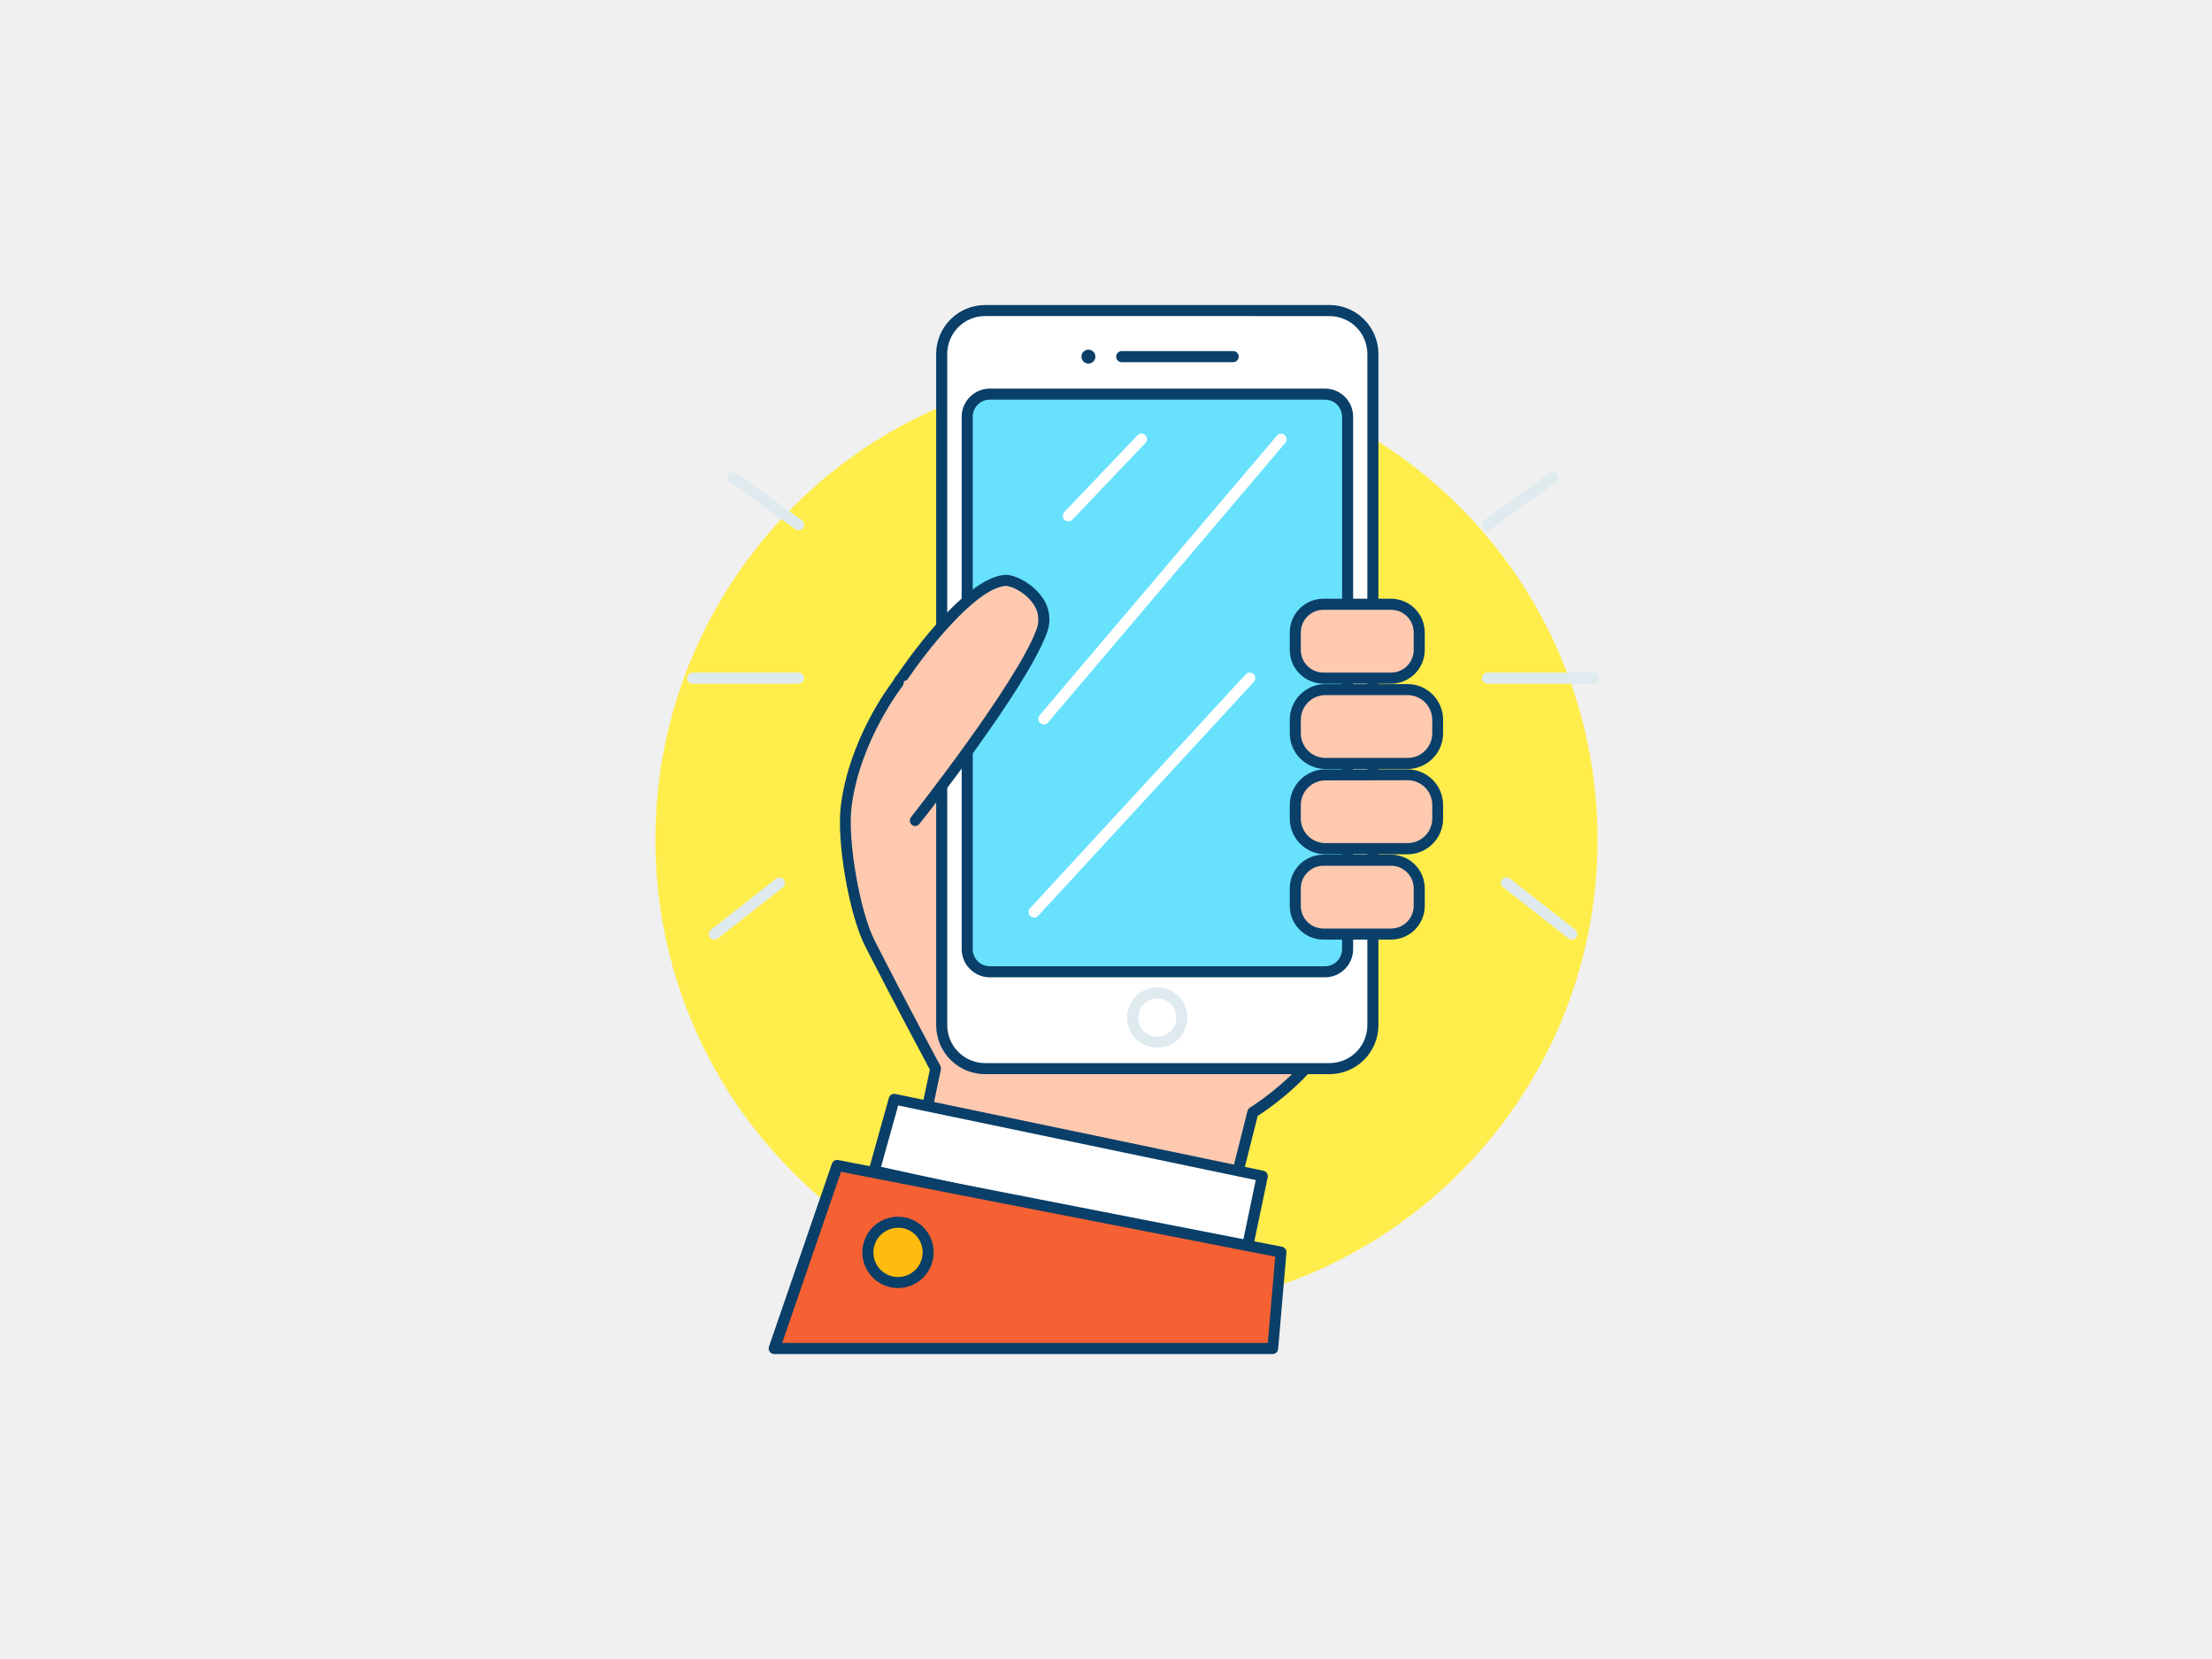
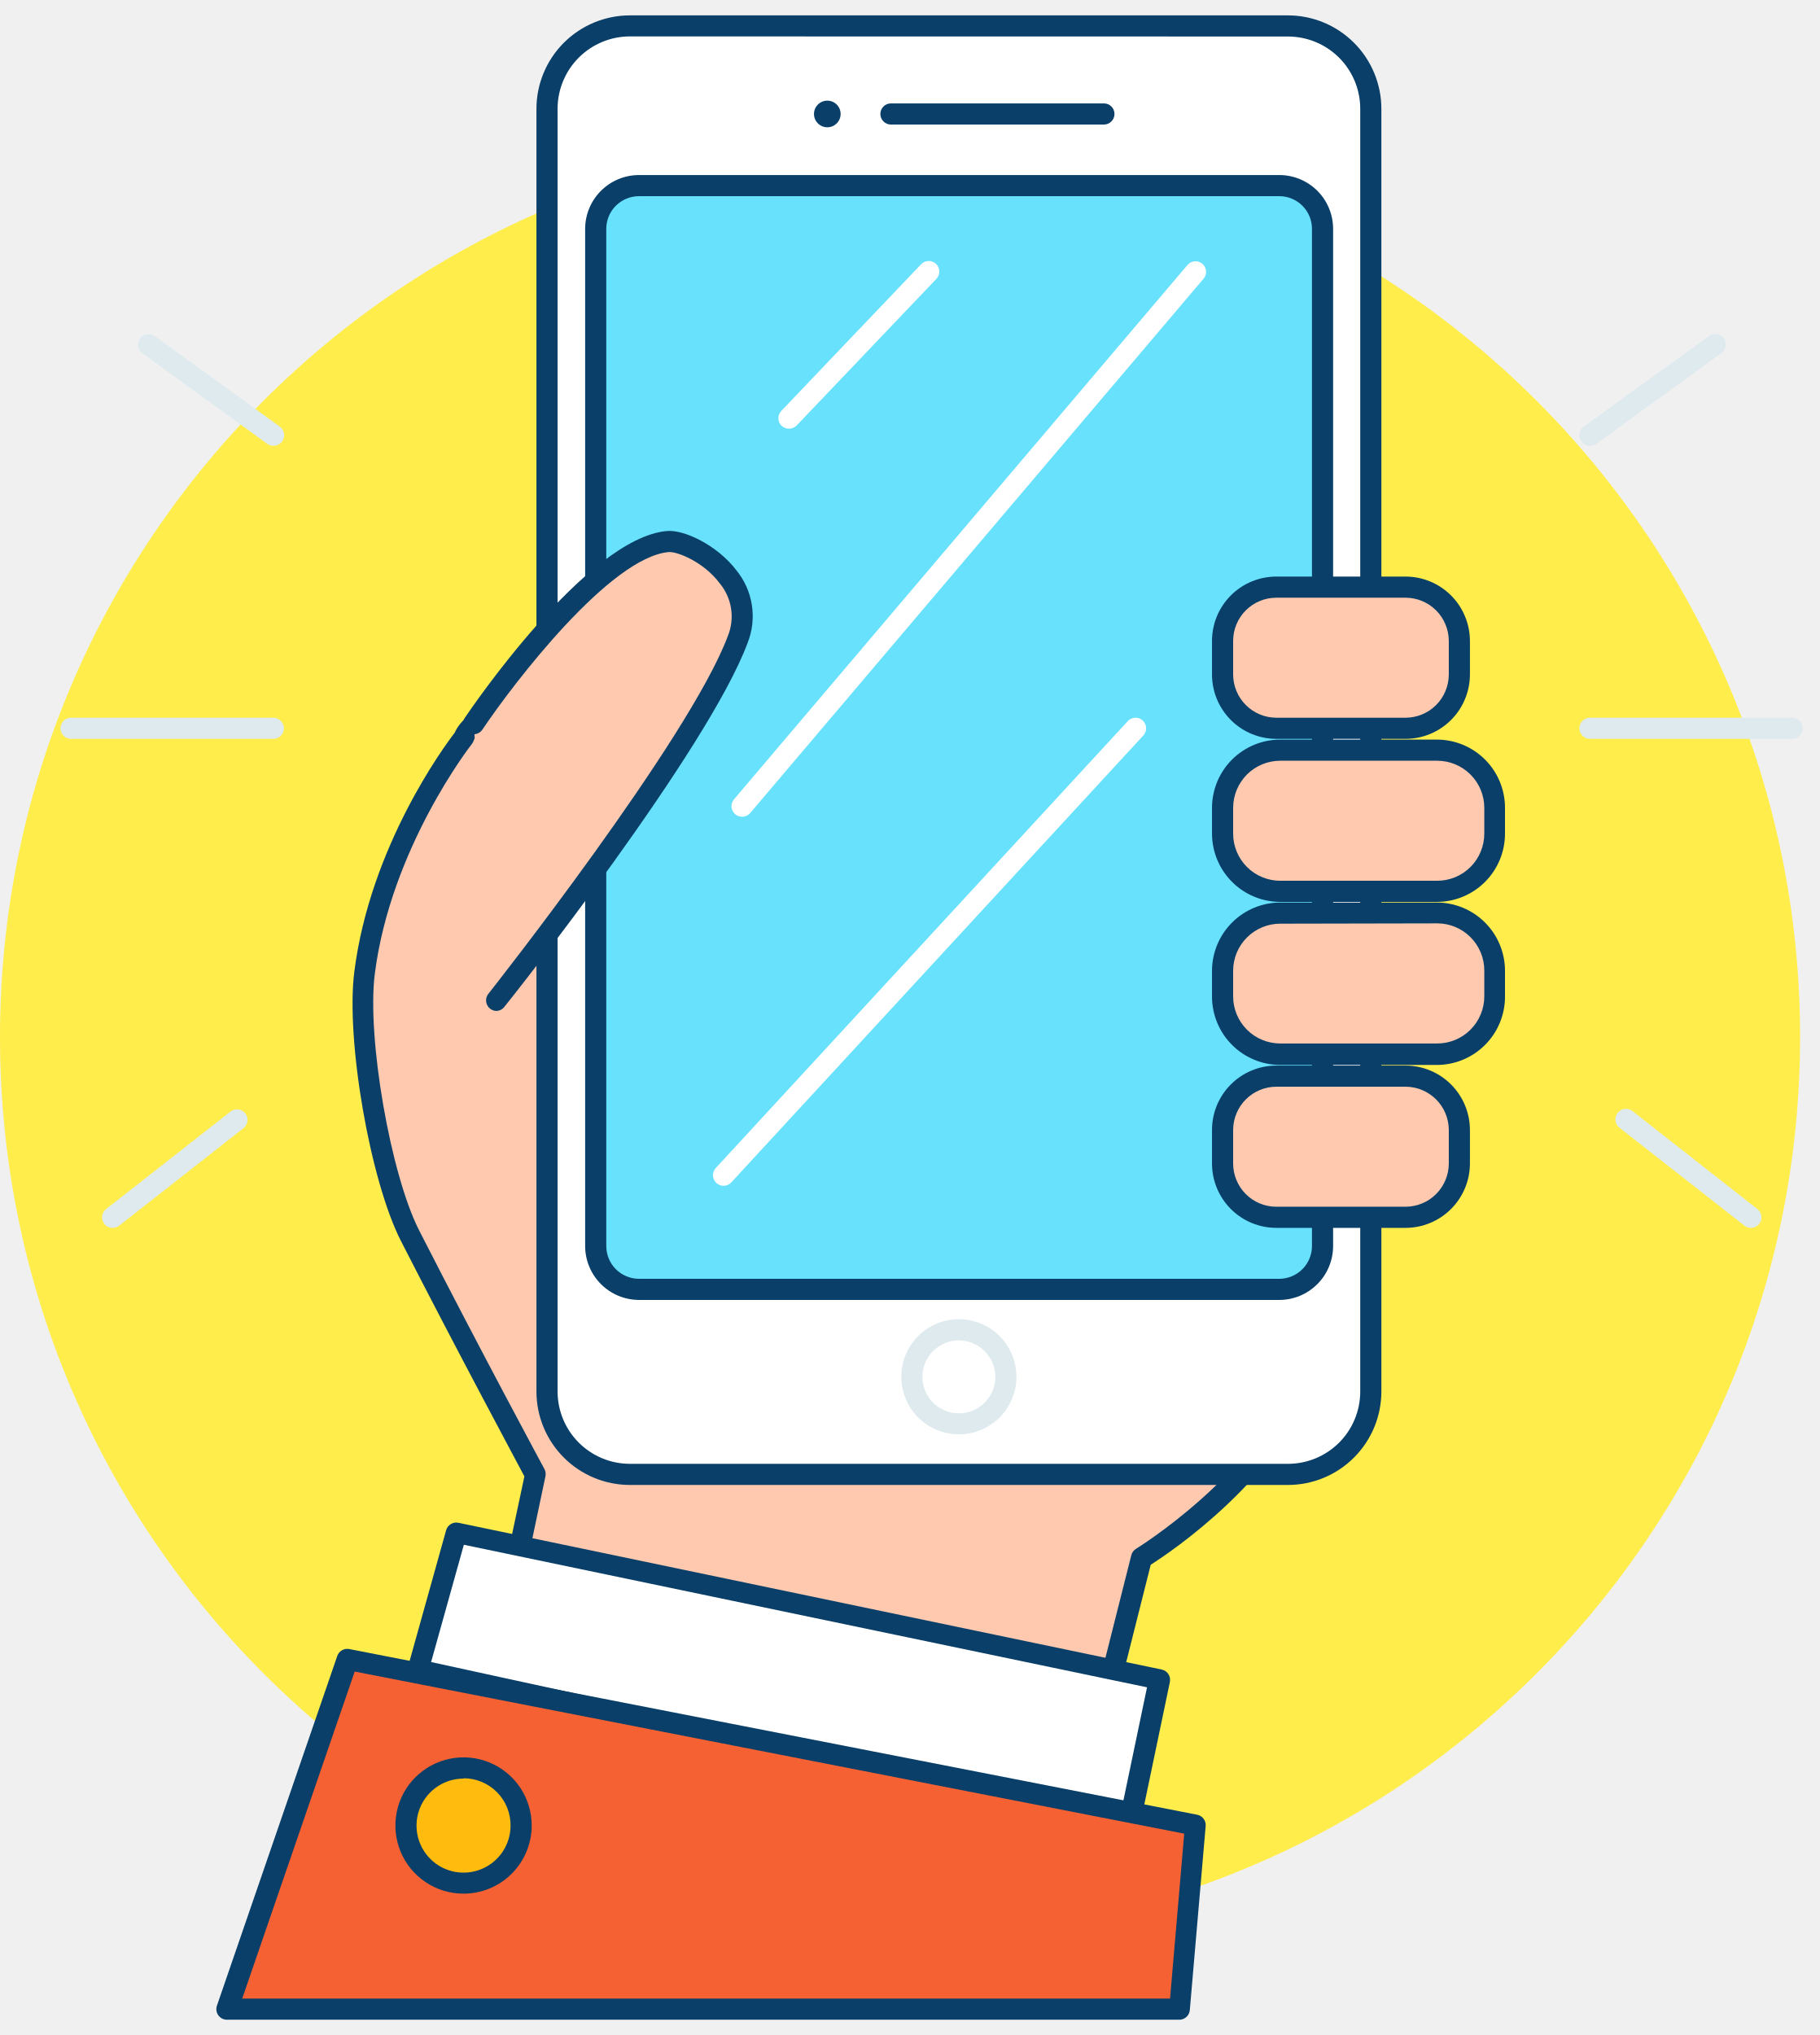
- <svg xmlns="http://www.w3.org/2000/svg" width="216" height="162" viewBox="0 0 216 162" fill="none">
-   <circle cx="110" cy="82" r="46" fill="#FFED4C" />
-   <path d="M77.965 51.781C77.853 51.78 77.743 51.744 77.652 51.678L71.28 47.056C71.164 46.971 71.086 46.844 71.064 46.702C71.042 46.56 71.077 46.416 71.161 46.3C71.246 46.184 71.373 46.106 71.515 46.084C71.656 46.061 71.801 46.096 71.917 46.181L78.3 50.803C78.416 50.887 78.493 51.012 78.517 51.153C78.54 51.294 78.507 51.438 78.424 51.554C78.372 51.627 78.303 51.685 78.223 51.725C78.143 51.765 78.055 51.784 77.965 51.781Z" fill="#DFEAEF" />
-   <path d="M69.757 91.751C69.675 91.752 69.594 91.734 69.52 91.698C69.446 91.662 69.382 91.611 69.331 91.546C69.243 91.434 69.203 91.291 69.221 91.149C69.238 91.008 69.31 90.879 69.422 90.79L75.811 85.784C75.924 85.709 76.061 85.678 76.196 85.7C76.331 85.721 76.452 85.793 76.536 85.9C76.62 86.007 76.66 86.142 76.649 86.278C76.638 86.414 76.576 86.54 76.475 86.632L70.092 91.638C69.996 91.712 69.878 91.752 69.757 91.751Z" fill="#DFEAEF" />
-   <path d="M77.971 66.76H67.63C67.486 66.76 67.349 66.703 67.248 66.602C67.147 66.501 67.09 66.363 67.09 66.22C67.09 66.077 67.147 65.94 67.248 65.838C67.349 65.737 67.486 65.68 67.63 65.68H77.971C78.114 65.68 78.251 65.737 78.352 65.838C78.454 65.94 78.511 66.077 78.511 66.22C78.511 66.363 78.454 66.501 78.352 66.602C78.251 66.703 78.114 66.76 77.971 66.76Z" fill="#DFEAEF" />
-   <path d="M145.26 51.781C145.146 51.781 145.034 51.745 144.942 51.678C144.849 51.611 144.78 51.517 144.745 51.408C144.709 51.299 144.709 51.182 144.745 51.074C144.78 50.965 144.849 50.87 144.941 50.803L151.33 46.181C151.387 46.136 151.453 46.103 151.523 46.084C151.593 46.065 151.666 46.06 151.738 46.071C151.811 46.081 151.88 46.105 151.942 46.143C152.004 46.18 152.059 46.23 152.101 46.289C152.144 46.348 152.174 46.415 152.19 46.486C152.206 46.557 152.208 46.63 152.195 46.702C152.182 46.774 152.154 46.842 152.114 46.903C152.074 46.963 152.022 47.015 151.961 47.056L145.595 51.678C145.498 51.748 145.38 51.785 145.26 51.781Z" fill="#DFEAEF" />
-   <path d="M153.484 91.751C153.365 91.751 153.249 91.711 153.155 91.638L146.767 86.632C146.711 86.588 146.664 86.534 146.63 86.472C146.595 86.41 146.573 86.342 146.565 86.271C146.557 86.201 146.562 86.129 146.582 86.061C146.601 85.993 146.634 85.929 146.678 85.874C146.721 85.818 146.776 85.771 146.838 85.737C146.9 85.702 146.968 85.68 147.038 85.672C147.109 85.664 147.18 85.669 147.249 85.689C147.317 85.708 147.381 85.74 147.436 85.784L153.819 90.79C153.931 90.879 154.004 91.008 154.021 91.149C154.038 91.291 153.998 91.434 153.911 91.546C153.86 91.611 153.795 91.662 153.721 91.698C153.647 91.734 153.566 91.752 153.484 91.751Z" fill="#DFEAEF" />
-   <path d="M155.617 66.76H145.26C145.117 66.76 144.979 66.703 144.878 66.602C144.777 66.501 144.72 66.363 144.72 66.22C144.72 66.077 144.777 65.94 144.878 65.838C144.979 65.737 145.117 65.68 145.26 65.68H155.601C155.744 65.68 155.882 65.737 155.983 65.838C156.084 65.94 156.141 66.077 156.141 66.22C156.141 66.363 156.084 66.501 155.983 66.602C155.882 66.703 155.744 66.76 155.601 66.76H155.617Z" fill="#DFEAEF" />
-   <path d="M98.82 61.56C98.82 61.56 88.42 64.508 87.728 66.69C87.728 66.69 83.495 72.041 82.652 78.716C82.242 81.956 83.398 89.051 84.985 92.156C88.225 98.485 91.384 104.35 91.384 104.35L89.386 113.729L119.129 121.424L122.369 108.626C122.369 108.626 128.585 104.846 130.804 99.365C133.024 93.884 132.025 62.003 128.585 57.893C125.145 53.784 98.82 61.56 98.82 61.56Z" fill="#FFC9B0" />
-   <path d="M119.119 121.964C119.074 121.97 119.028 121.97 118.984 121.964L89.24 114.269C89.105 114.235 88.988 114.149 88.915 114.03C88.841 113.911 88.817 113.769 88.846 113.632L90.801 104.452C90.261 103.426 87.383 98.08 84.494 92.426C82.917 89.343 81.67 82.166 82.107 78.673C82.917 72.252 86.719 67.122 87.242 66.442C88.204 64.13 96.898 61.582 98.658 61.042C101.401 60.232 125.41 53.293 128.974 57.548C132.451 61.7 133.601 93.814 131.279 99.565C129.211 104.69 123.908 108.27 122.812 108.967L119.642 121.559C119.606 121.698 119.517 121.816 119.394 121.889C119.31 121.937 119.215 121.963 119.119 121.964ZM90.007 113.324L118.724 120.755L121.819 108.481C121.853 108.343 121.941 108.225 122.062 108.151C122.121 108.113 128.153 104.414 130.275 99.149C132.462 93.749 131.382 62.095 128.142 58.228C127.418 57.364 124.421 56.273 112.482 58.703C105.575 60.113 98.982 62.046 98.933 62.068C94.732 63.261 88.63 65.529 88.214 66.841C88.191 66.903 88.16 66.961 88.123 67.014C88.079 67.063 83.97 72.333 83.155 78.775C82.744 82.015 83.959 89.035 85.433 91.903C88.625 98.15 91.795 104.02 91.827 104.08C91.887 104.194 91.904 104.326 91.876 104.452L90.007 113.324Z" fill="#093F68" />
-   <path d="M129.832 30.321H96.185C93.85 30.321 91.957 32.214 91.957 34.549V100.116C91.957 102.451 93.85 104.344 96.185 104.344H129.832C132.167 104.344 134.06 102.451 134.06 100.116V34.549C134.06 32.214 132.167 30.321 129.832 30.321Z" fill="white" />
-   <path d="M129.832 104.89H96.185C94.92 104.887 93.708 104.383 92.814 103.488C91.921 102.593 91.418 101.381 91.417 100.116V34.56C91.418 33.295 91.921 32.083 92.814 31.188C93.708 30.293 94.92 29.789 96.185 29.786H129.832C131.097 29.789 132.309 30.293 133.203 31.188C134.096 32.083 134.599 33.295 134.6 34.56V100.116C134.599 101.381 134.096 102.593 133.203 103.488C132.309 104.383 131.097 104.887 129.832 104.89ZM96.185 30.861C95.206 30.864 94.268 31.255 93.576 31.948C92.885 32.642 92.497 33.581 92.497 34.56V100.116C92.498 101.094 92.887 102.032 93.578 102.724C94.269 103.416 95.207 103.807 96.185 103.81H129.832C130.811 103.808 131.749 103.418 132.44 102.726C133.132 102.033 133.52 101.095 133.52 100.116V34.56C133.52 33.581 133.132 32.643 132.44 31.95C131.749 31.258 130.811 30.868 129.832 30.866L96.185 30.861Z" fill="#093F68" />
-   <path d="M129.368 38.486H96.649C95.426 38.486 94.435 39.477 94.435 40.7V92.68C94.435 93.903 95.426 94.894 96.649 94.894H129.368C130.591 94.894 131.582 93.903 131.582 92.68V40.7C131.582 39.477 130.591 38.486 129.368 38.486Z" fill="#68E1FD" />
-   <path d="M129.373 95.434H96.66C95.93 95.433 95.23 95.142 94.714 94.626C94.198 94.11 93.907 93.41 93.906 92.68V40.694C93.907 39.965 94.198 39.266 94.715 38.751C95.231 38.235 95.93 37.946 96.66 37.946H129.384C130.113 37.946 130.812 38.235 131.328 38.751C131.843 39.266 132.133 39.965 132.133 40.694V92.68C132.133 93.042 132.061 93.401 131.922 93.735C131.784 94.07 131.58 94.374 131.324 94.629C131.068 94.885 130.764 95.088 130.429 95.226C130.094 95.364 129.735 95.435 129.373 95.434ZM96.66 39.026C96.44 39.025 96.223 39.068 96.02 39.151C95.817 39.235 95.632 39.358 95.477 39.513C95.321 39.668 95.198 39.852 95.114 40.055C95.029 40.257 94.986 40.475 94.986 40.694V92.68C94.986 93.124 95.162 93.55 95.476 93.864C95.79 94.178 96.216 94.354 96.66 94.354H129.384C129.827 94.353 130.251 94.176 130.564 93.862C130.877 93.548 131.053 93.123 131.053 92.68V40.694C131.053 40.252 130.877 39.827 130.564 39.514C130.251 39.202 129.827 39.026 129.384 39.026H96.66Z" fill="#093F68" />
-   <path d="M106.283 35.505C106.659 35.505 106.963 35.2 106.963 34.825C106.963 34.449 106.659 34.144 106.283 34.144C105.907 34.144 105.602 34.449 105.602 34.825C105.602 35.2 105.907 35.505 106.283 35.505Z" fill="#093F68" />
-   <path d="M120.42 35.365H109.534C109.39 35.365 109.253 35.308 109.152 35.206C109.05 35.105 108.994 34.968 108.994 34.825C108.994 34.681 109.05 34.544 109.152 34.443C109.253 34.342 109.39 34.285 109.534 34.285H120.42C120.563 34.285 120.701 34.342 120.802 34.443C120.903 34.544 120.96 34.681 120.96 34.825C120.96 34.968 120.903 35.105 120.802 35.206C120.701 35.308 120.563 35.365 120.42 35.365Z" fill="#093F68" />
-   <path d="M113.011 101.763C114.335 101.763 115.409 100.69 115.409 99.365C115.409 98.041 114.335 96.968 113.011 96.968C111.687 96.968 110.614 98.041 110.614 99.365C110.614 100.69 111.687 101.763 113.011 101.763Z" fill="white" />
-   <path d="M113.011 102.303C112.429 102.304 111.859 102.132 111.374 101.809C110.889 101.486 110.511 101.027 110.288 100.489C110.064 99.951 110.006 99.359 110.119 98.787C110.232 98.216 110.513 97.691 110.925 97.279C111.337 96.867 111.862 96.587 112.433 96.473C113.004 96.36 113.597 96.419 114.135 96.642C114.673 96.865 115.132 97.243 115.455 97.728C115.778 98.213 115.95 98.783 115.949 99.365C115.947 100.144 115.637 100.89 115.087 101.441C114.536 101.992 113.79 102.302 113.011 102.303ZM113.011 97.502C112.642 97.501 112.282 97.61 111.975 97.814C111.668 98.018 111.428 98.308 111.286 98.649C111.144 98.989 111.107 99.364 111.178 99.725C111.249 100.087 111.426 100.42 111.687 100.681C111.947 100.942 112.279 101.12 112.64 101.192C113.002 101.265 113.377 101.228 113.717 101.087C114.058 100.946 114.349 100.707 114.554 100.401C114.759 100.094 114.869 99.734 114.869 99.365C114.867 98.873 114.671 98.4 114.323 98.052C113.976 97.703 113.504 97.505 113.011 97.502Z" fill="#DFEAEF" />
-   <path d="M135.837 59.006H129.233C127.715 59.006 126.484 60.236 126.484 61.754V63.472C126.484 64.99 127.715 66.22 129.233 66.22H135.837C137.355 66.22 138.586 64.99 138.586 63.472V61.754C138.586 60.236 137.355 59.006 135.837 59.006Z" fill="#FFC9B0" />
-   <path d="M135.832 66.76H129.233C128.361 66.76 127.524 66.414 126.907 65.797C126.291 65.18 125.944 64.344 125.944 63.472V61.754C125.944 60.882 126.291 60.046 126.907 59.429C127.524 58.812 128.361 58.466 129.233 58.466H135.832C136.704 58.466 137.541 58.812 138.159 59.429C138.776 60.045 139.124 60.882 139.126 61.754V63.472C139.124 64.344 138.776 65.181 138.159 65.797C137.541 66.414 136.704 66.76 135.832 66.76ZM129.233 59.546C128.647 59.546 128.085 59.779 127.671 60.193C127.257 60.607 127.024 61.169 127.024 61.754V63.472C127.026 64.057 127.259 64.618 127.673 65.032C128.087 65.446 128.647 65.679 129.233 65.68H135.832C136.418 65.68 136.98 65.448 137.395 65.034C137.81 64.62 138.044 64.058 138.046 63.472V61.754C138.044 61.168 137.81 60.606 137.395 60.192C136.98 59.778 136.418 59.546 135.832 59.546H129.233Z" fill="#093F68" />
-   <path d="M137.43 67.338H129.433C127.804 67.338 126.484 68.658 126.484 70.286V71.604C126.484 73.232 127.804 74.552 129.433 74.552H137.43C139.058 74.552 140.378 73.232 140.378 71.604V70.286C140.378 68.658 139.058 67.338 137.43 67.338Z" fill="#FFC9B0" />
-   <path d="M137.435 75.092H129.433C128.508 75.091 127.621 74.723 126.968 74.069C126.314 73.415 125.946 72.529 125.944 71.604V70.281C125.946 69.357 126.314 68.471 126.968 67.818C127.622 67.165 128.508 66.798 129.433 66.798H137.435C138.359 66.798 139.245 67.165 139.898 67.818C140.551 68.471 140.918 69.357 140.918 70.281V71.604C140.918 72.528 140.552 73.415 139.899 74.069C139.246 74.723 138.36 75.091 137.435 75.092ZM129.433 67.878C128.795 67.878 128.183 68.131 127.732 68.582C127.28 69.032 127.026 69.643 127.024 70.281V71.604C127.024 72.243 127.278 72.855 127.73 73.307C128.181 73.759 128.794 74.012 129.433 74.012H137.435C137.753 74.014 138.068 73.954 138.362 73.834C138.656 73.714 138.924 73.537 139.149 73.313C139.374 73.089 139.553 72.823 139.675 72.529C139.797 72.236 139.86 71.922 139.86 71.604V70.281C139.859 69.644 139.605 69.034 139.155 68.583C138.704 68.133 138.094 67.879 137.457 67.878H129.433Z" fill="#093F68" />
-   <path d="M137.43 75.665H129.433C127.804 75.665 126.484 76.985 126.484 78.613V79.931C126.484 81.559 127.804 82.879 129.433 82.879H137.43C139.058 82.879 140.378 81.559 140.378 79.931V78.613C140.378 76.985 139.058 75.665 137.43 75.665Z" fill="#FFC9B0" />
-   <path d="M137.435 83.425H129.433C128.508 83.423 127.621 83.055 126.968 82.401C126.314 81.747 125.946 80.861 125.944 79.936V78.613C125.946 77.689 126.314 76.802 126.968 76.148C127.621 75.494 128.508 75.126 129.433 75.125H137.435C138.36 75.126 139.246 75.494 139.899 76.148C140.552 76.802 140.918 77.689 140.918 78.613V79.92C140.921 80.379 140.832 80.834 140.658 81.259C140.484 81.683 140.228 82.07 139.904 82.395C139.581 82.721 139.196 82.979 138.772 83.156C138.349 83.333 137.894 83.424 137.435 83.425ZM129.433 76.205C128.794 76.205 128.181 76.459 127.73 76.91C127.278 77.362 127.024 77.975 127.024 78.613V79.92C127.024 80.559 127.278 81.171 127.73 81.623C128.181 82.075 128.794 82.328 129.433 82.328H137.435C137.753 82.331 138.068 82.27 138.362 82.15C138.656 82.03 138.924 81.853 139.149 81.629C139.374 81.405 139.553 81.139 139.675 80.845C139.797 80.552 139.86 80.238 139.86 79.92V78.597C139.86 77.959 139.607 77.347 139.157 76.896C138.706 76.444 138.095 76.19 137.457 76.189L129.433 76.205Z" fill="#093F68" />
-   <path d="M135.837 83.997H129.233C127.715 83.997 126.484 85.228 126.484 86.746V88.463C126.484 89.981 127.715 91.211 129.233 91.211H135.837C137.355 91.211 138.586 89.981 138.586 88.463V86.746C138.586 85.228 137.355 83.997 135.837 83.997Z" fill="#FFC9B0" />
-   <path d="M135.832 91.751H129.233C128.361 91.751 127.524 91.405 126.907 90.788C126.291 90.171 125.944 89.335 125.944 88.463V86.746C125.944 85.873 126.291 85.037 126.907 84.42C127.524 83.803 128.361 83.457 129.233 83.457H135.832C136.704 83.457 137.541 83.803 138.159 84.42C138.776 85.037 139.124 85.873 139.126 86.746V88.463C139.124 89.335 138.776 90.172 138.159 90.789C137.541 91.405 136.704 91.751 135.832 91.751ZM129.233 84.537C128.647 84.538 128.087 84.772 127.673 85.186C127.259 85.599 127.026 86.16 127.024 86.746V88.463C127.024 89.049 127.257 89.61 127.671 90.025C128.085 90.439 128.647 90.671 129.233 90.671H135.832C136.418 90.671 136.98 90.439 137.395 90.025C137.81 89.611 138.044 89.049 138.046 88.463V86.746C138.044 86.159 137.81 85.598 137.395 85.184C136.98 84.769 136.418 84.537 135.832 84.537H129.233Z" fill="#093F68" />
-   <path d="M89.386 80.125C89.386 80.125 99.684 67.122 101.709 61.69C102.854 58.606 99.247 56.597 98.129 56.695C94.225 57.046 88.204 66.01 88.204 66.01" fill="#FFC9B0" />
-   <path d="M89.386 80.665C89.284 80.666 89.185 80.638 89.098 80.584C89.012 80.53 88.942 80.453 88.898 80.362C88.853 80.27 88.835 80.168 88.846 80.067C88.857 79.966 88.897 79.87 88.96 79.79C89.062 79.661 99.22 66.793 101.201 61.501C101.382 61.054 101.438 60.567 101.363 60.091C101.288 59.616 101.084 59.169 100.775 58.801C99.97 57.721 98.615 57.181 98.177 57.213C95.186 57.483 90.288 63.855 88.652 66.29C88.572 66.408 88.449 66.489 88.309 66.516C88.17 66.544 88.025 66.515 87.907 66.436C87.847 66.397 87.796 66.346 87.757 66.287C87.717 66.228 87.689 66.162 87.675 66.092C87.661 66.023 87.661 65.951 87.675 65.881C87.688 65.811 87.716 65.745 87.755 65.686C88.009 65.313 93.965 56.506 98.08 56.138C98.966 56.057 100.656 56.862 101.633 58.142C102.051 58.653 102.325 59.266 102.426 59.918C102.528 60.57 102.454 61.238 102.211 61.852C100.186 67.306 90.229 79.909 89.791 80.438C89.745 80.504 89.684 80.558 89.614 80.597C89.544 80.637 89.466 80.66 89.386 80.665Z" fill="#093F68" />
-   <path d="M121.705 122.272L85.358 114.361L87.318 107.325L123.26 114.826L121.705 122.272Z" fill="white" />
-   <path d="M121.705 122.812C121.668 122.818 121.629 122.818 121.592 122.812L85.244 114.896C85.172 114.882 85.104 114.852 85.044 114.81C84.985 114.767 84.935 114.711 84.899 114.647C84.861 114.585 84.836 114.515 84.826 114.443C84.816 114.371 84.82 114.297 84.839 114.226L86.8 107.206C86.836 107.074 86.922 106.961 87.04 106.89C87.157 106.818 87.297 106.794 87.431 106.823L123.374 114.323C123.513 114.353 123.636 114.436 123.714 114.556C123.792 114.675 123.819 114.821 123.79 114.961L122.234 122.413C122.205 122.552 122.122 122.675 122.002 122.753C121.911 122.801 121.808 122.821 121.705 122.812ZM86.033 113.94L121.289 121.619L122.623 115.231L87.707 107.946L86.033 113.94Z" fill="#093F68" />
-   <path d="M124.297 131.674L125.102 122.272L81.772 113.805L75.622 131.674H124.297Z" fill="#F56132" />
-   <path d="M124.297 132.219H75.6C75.513 132.219 75.428 132.199 75.351 132.16C75.274 132.12 75.207 132.063 75.157 131.992C75.107 131.922 75.075 131.841 75.062 131.755C75.05 131.67 75.058 131.582 75.087 131.501L81.238 113.627C81.281 113.504 81.367 113.401 81.48 113.336C81.593 113.272 81.725 113.25 81.853 113.276L125.183 121.743C125.314 121.768 125.432 121.841 125.513 121.948C125.594 122.054 125.632 122.187 125.62 122.321L124.81 131.722C124.8 131.853 124.742 131.976 124.648 132.068C124.553 132.159 124.429 132.213 124.297 132.219ZM76.378 131.139H123.8L124.524 122.71L82.129 114.426L76.378 131.139Z" fill="#093F68" />
-   <path d="M101.93 70.74C101.827 70.741 101.725 70.712 101.637 70.657C101.549 70.602 101.479 70.522 101.436 70.428C101.392 70.334 101.376 70.23 101.39 70.127C101.404 70.024 101.447 69.928 101.515 69.849L124.691 42.541C124.737 42.487 124.794 42.443 124.857 42.411C124.92 42.379 124.989 42.359 125.06 42.354C125.131 42.348 125.202 42.357 125.269 42.379C125.336 42.401 125.399 42.436 125.453 42.482C125.507 42.528 125.551 42.584 125.583 42.647C125.615 42.711 125.635 42.779 125.64 42.85C125.646 42.921 125.637 42.992 125.615 43.059C125.593 43.127 125.558 43.189 125.512 43.243L102.341 70.551C102.29 70.61 102.227 70.658 102.156 70.691C102.085 70.723 102.008 70.74 101.93 70.74Z" fill="white" />
-   <path d="M100.98 89.602C100.844 89.602 100.712 89.55 100.613 89.456C100.508 89.36 100.445 89.225 100.439 89.082C100.433 88.94 100.484 88.8 100.58 88.695L121.64 65.853C121.738 65.748 121.873 65.686 122.016 65.68C122.16 65.674 122.299 65.726 122.405 65.823C122.51 65.921 122.572 66.056 122.578 66.199C122.583 66.343 122.532 66.482 122.434 66.587L101.374 89.429C101.324 89.484 101.263 89.527 101.195 89.557C101.127 89.587 101.054 89.602 100.98 89.602Z" fill="white" />
-   <path d="M104.312 50.906C104.173 50.905 104.039 50.851 103.939 50.755C103.839 50.653 103.782 50.517 103.782 50.374C103.782 50.231 103.839 50.094 103.939 49.993L111.083 42.498C111.134 42.447 111.193 42.407 111.259 42.38C111.325 42.352 111.396 42.338 111.467 42.338C111.538 42.338 111.609 42.352 111.674 42.38C111.74 42.407 111.8 42.447 111.85 42.498C111.951 42.599 112.007 42.736 112.007 42.879C112.007 43.021 111.951 43.158 111.85 43.259L104.701 50.76C104.649 50.809 104.588 50.847 104.521 50.872C104.454 50.897 104.383 50.908 104.312 50.906Z" fill="white" />
-   <path d="M87.696 125.237C89.321 125.237 90.639 123.919 90.639 122.294C90.639 120.668 89.321 119.351 87.696 119.351C86.071 119.351 84.753 120.668 84.753 122.294C84.753 123.919 86.071 125.237 87.696 125.237Z" fill="#FFBC0E" />
-   <path d="M87.696 125.777C87.007 125.778 86.333 125.574 85.76 125.192C85.186 124.81 84.739 124.267 84.474 123.63C84.21 122.994 84.14 122.294 84.274 121.618C84.408 120.942 84.739 120.32 85.226 119.833C85.713 119.345 86.333 119.013 87.009 118.878C87.685 118.743 88.385 118.812 89.022 119.075C89.659 119.339 90.203 119.785 90.586 120.358C90.969 120.931 91.174 121.605 91.174 122.294C91.174 123.217 90.807 124.102 90.155 124.755C89.503 125.408 88.619 125.775 87.696 125.777ZM87.696 119.896C87.22 119.895 86.755 120.035 86.359 120.299C85.963 120.563 85.654 120.938 85.472 121.377C85.289 121.816 85.241 122.3 85.334 122.767C85.426 123.233 85.655 123.662 85.991 123.998C86.328 124.335 86.757 124.564 87.223 124.656C87.69 124.749 88.173 124.701 88.613 124.518C89.052 124.336 89.427 124.027 89.691 123.631C89.954 123.235 90.095 122.77 90.094 122.294C90.096 121.978 90.035 121.664 89.916 121.371C89.796 121.079 89.62 120.812 89.397 120.588C89.174 120.364 88.909 120.186 88.617 120.064C88.325 119.943 88.012 119.88 87.696 119.88V119.896Z" fill="#093F68" />
+ <svg xmlns="http://www.w3.org/2000/svg" width="93" height="104" viewBox="0 0 93 104" fill="none">
+   <circle cx="46" cy="53" r="46" fill="#FFED4C" />
+   <path d="M13.965 22.781C13.853 22.78 13.743 22.744 13.652 22.678L7.28 18.056C7.164 17.971 7.086 17.844 7.064 17.702C7.042 17.56 7.077 17.416 7.161 17.3C7.246 17.184 7.373 17.106 7.515 17.084C7.656 17.061 7.801 17.096 7.917 17.181L14.3 21.803C14.416 21.887 14.493 22.012 14.517 22.153C14.54 22.294 14.507 22.438 14.424 22.554C14.372 22.627 14.303 22.685 14.223 22.725C14.143 22.765 14.055 22.784 13.965 22.781Z" fill="#DFEAEF" />
+   <path d="M5.757 62.751C5.675 62.752 5.594 62.734 5.52 62.698C5.446 62.663 5.381 62.611 5.331 62.546C5.243 62.434 5.203 62.291 5.221 62.149C5.238 62.008 5.31 61.879 5.422 61.79L11.811 56.784C11.924 56.709 12.062 56.678 12.196 56.7C12.331 56.721 12.452 56.793 12.536 56.9C12.62 57.007 12.661 57.142 12.649 57.278C12.638 57.414 12.575 57.54 12.475 57.632L6.092 62.638C5.996 62.712 5.878 62.752 5.757 62.751Z" fill="#DFEAEF" />
+   <path d="M13.971 37.76H3.63C3.486 37.76 3.349 37.703 3.248 37.602C3.146 37.501 3.09 37.363 3.09 37.22C3.09 37.077 3.146 36.94 3.248 36.838C3.349 36.737 3.486 36.68 3.63 36.68H13.971C14.114 36.68 14.251 36.737 14.352 36.838C14.454 36.94 14.511 37.077 14.511 37.22C14.511 37.363 14.454 37.501 14.352 37.602C14.251 37.703 14.114 37.76 13.971 37.76Z" fill="#DFEAEF" />
+   <path d="M81.26 22.781C81.146 22.781 81.034 22.745 80.942 22.678C80.849 22.611 80.78 22.517 80.745 22.408C80.709 22.299 80.709 22.182 80.745 22.073C80.78 21.965 80.849 21.87 80.941 21.803L87.33 17.181C87.387 17.136 87.453 17.103 87.523 17.084C87.593 17.065 87.666 17.06 87.739 17.07C87.811 17.081 87.88 17.105 87.942 17.143C88.004 17.18 88.059 17.23 88.101 17.289C88.144 17.348 88.174 17.415 88.19 17.486C88.206 17.557 88.208 17.631 88.195 17.702C88.182 17.774 88.154 17.842 88.114 17.903C88.074 17.963 88.022 18.015 87.961 18.056L81.595 22.678C81.498 22.748 81.38 22.785 81.26 22.781Z" fill="#DFEAEF" />
+   <path d="M89.484 62.751C89.365 62.751 89.249 62.711 89.155 62.638L82.767 57.632C82.711 57.588 82.665 57.534 82.63 57.472C82.595 57.41 82.573 57.342 82.565 57.271C82.557 57.201 82.562 57.13 82.582 57.061C82.601 56.993 82.633 56.929 82.677 56.873C82.722 56.818 82.776 56.771 82.838 56.737C82.9 56.702 82.968 56.68 83.038 56.672C83.109 56.664 83.18 56.669 83.249 56.689C83.317 56.708 83.38 56.74 83.436 56.784L89.819 61.79C89.931 61.879 90.004 62.008 90.021 62.149C90.038 62.291 89.999 62.434 89.911 62.546C89.86 62.611 89.795 62.663 89.721 62.698C89.647 62.734 89.566 62.752 89.484 62.751Z" fill="#DFEAEF" />
+   <path d="M91.617 37.76H81.26C81.117 37.76 80.979 37.703 80.878 37.602C80.777 37.501 80.72 37.363 80.72 37.22C80.72 37.077 80.777 36.94 80.878 36.838C80.979 36.737 81.117 36.68 81.26 36.68H91.601C91.744 36.68 91.882 36.737 91.983 36.838C92.084 36.94 92.141 37.077 92.141 37.22C92.141 37.363 92.084 37.501 91.983 37.602C91.882 37.703 91.744 37.76 91.601 37.76H91.617Z" fill="#DFEAEF" />
+   <path d="M34.82 32.56C34.82 32.56 24.42 35.508 23.728 37.69C23.728 37.69 19.495 43.041 18.652 49.716C18.242 52.956 19.398 60.051 20.985 63.156C24.225 69.485 27.384 75.35 27.384 75.35L25.386 84.729L55.129 92.424L58.369 79.626C58.369 79.626 64.585 75.846 66.804 70.365C69.024 64.884 68.025 33.003 64.585 28.893C61.145 24.784 34.82 32.56 34.82 32.56Z" fill="#FFC9B0" />
+   <path d="M55.119 92.964C55.074 92.97 55.028 92.97 54.984 92.964L25.24 85.269C25.105 85.235 24.988 85.149 24.915 85.03C24.841 84.911 24.817 84.769 24.846 84.632L26.801 75.452C26.261 74.426 23.383 69.08 20.494 63.426C18.917 60.343 17.67 53.166 18.107 49.673C18.917 43.252 22.719 38.122 23.242 37.442C24.204 35.13 32.898 32.582 34.658 32.042C37.401 31.232 61.41 24.293 64.974 28.548C68.451 32.7 69.601 64.814 67.279 70.565C65.211 75.69 59.908 79.27 58.812 79.967L55.642 92.559C55.606 92.698 55.517 92.816 55.394 92.889C55.31 92.937 55.215 92.963 55.119 92.964ZM26.007 84.324L54.724 91.755L57.819 79.481C57.853 79.343 57.941 79.225 58.062 79.151C58.121 79.113 64.153 75.414 66.275 70.149C68.462 64.749 67.382 33.095 64.142 29.228C63.418 28.364 60.421 27.273 48.482 29.703C41.575 31.113 34.982 33.046 34.933 33.068C30.732 34.261 24.63 36.529 24.214 37.841C24.191 37.903 24.16 37.961 24.123 38.014C24.079 38.063 19.97 43.333 19.155 49.775C18.744 53.015 19.959 60.035 21.433 62.903C24.625 69.15 27.795 75.02 27.827 75.08C27.887 75.194 27.904 75.326 27.876 75.452L26.007 84.324Z" fill="#093F68" />
+   <path d="M65.832 1.321H32.185C29.85 1.321 27.957 3.214 27.957 5.549V71.116C27.957 73.451 29.85 75.344 32.185 75.344H65.832C68.167 75.344 70.06 73.451 70.06 71.116V5.549C70.06 3.214 68.167 1.321 65.832 1.321Z" fill="white" />
+   <path d="M65.832 75.89H32.185C30.92 75.887 29.708 75.383 28.814 74.488C27.921 73.593 27.418 72.381 27.417 71.116V5.56C27.418 4.295 27.921 3.083 28.814 2.188C29.708 1.293 30.92 0.789 32.185 0.786H65.832C67.097 0.789 68.309 1.293 69.203 2.188C70.096 3.083 70.599 4.295 70.6 5.56V71.116C70.599 72.381 70.096 73.593 69.203 74.488C68.309 75.383 67.097 75.887 65.832 75.89ZM32.185 1.861C31.206 1.864 30.268 2.255 29.576 2.948C28.885 3.642 28.497 4.581 28.497 5.56V71.116C28.498 72.094 28.887 73.032 29.578 73.724C30.269 74.416 31.207 74.807 32.185 74.81H65.832C66.811 74.808 67.749 74.418 68.441 73.726C69.132 73.033 69.52 72.095 69.52 71.116V5.56C69.52 4.581 69.132 3.643 68.441 2.95C67.749 2.258 66.811 1.868 65.832 1.866L32.185 1.861Z" fill="#093F68" />
+   <path d="M65.368 9.486H32.649C31.426 9.486 30.435 10.477 30.435 11.7V63.68C30.435 64.903 31.426 65.894 32.649 65.894H65.368C66.591 65.894 67.582 64.903 67.582 63.68V11.7C67.582 10.477 66.591 9.486 65.368 9.486Z" fill="#68E1FD" />
+   <path d="M65.373 66.434H32.66C31.93 66.433 31.23 66.142 30.714 65.626C30.198 65.11 29.907 64.41 29.906 63.68V11.694C29.907 10.965 30.198 10.266 30.715 9.751C31.231 9.235 31.93 8.946 32.66 8.946H65.384C66.113 8.946 66.812 9.235 67.328 9.751C67.843 10.266 68.133 10.965 68.133 11.694V63.68C68.133 64.042 68.061 64.401 67.922 64.735C67.784 65.07 67.58 65.374 67.324 65.629C67.068 65.885 66.763 66.088 66.429 66.226C66.094 66.364 65.735 66.435 65.373 66.434ZM32.66 10.026C32.44 10.025 32.223 10.068 32.02 10.151C31.817 10.235 31.632 10.358 31.477 10.513C31.321 10.668 31.198 10.852 31.113 11.055C31.029 11.257 30.986 11.475 30.986 11.694V63.68C30.986 64.124 31.162 64.55 31.476 64.864C31.79 65.178 32.216 65.354 32.66 65.354H65.384C65.827 65.353 66.251 65.176 66.564 64.862C66.877 64.548 67.053 64.123 67.053 63.68V11.694C67.053 11.252 66.877 10.827 66.564 10.514C66.251 10.202 65.827 10.026 65.384 10.026H32.66Z" fill="#093F68" />
+   <path d="M42.283 6.505C42.659 6.505 42.963 6.2 42.963 5.825C42.963 5.449 42.659 5.144 42.283 5.144C41.907 5.144 41.602 5.449 41.602 5.825C41.602 6.2 41.907 6.505 42.283 6.505Z" fill="#093F68" />
+   <path d="M56.42 6.365H45.534C45.39 6.365 45.253 6.308 45.152 6.206C45.05 6.105 44.994 5.968 44.994 5.825C44.994 5.681 45.05 5.544 45.152 5.443C45.253 5.341 45.39 5.285 45.534 5.285H56.42C56.563 5.285 56.701 5.341 56.802 5.443C56.903 5.544 56.96 5.681 56.96 5.825C56.96 5.968 56.903 6.105 56.802 6.206C56.701 6.308 56.563 6.365 56.42 6.365Z" fill="#093F68" />
+   <path d="M49.011 72.763C50.335 72.763 51.409 71.689 51.409 70.365C51.409 69.041 50.335 67.968 49.011 67.968C47.687 67.968 46.614 69.041 46.614 70.365C46.614 71.689 47.687 72.763 49.011 72.763Z" fill="white" />
+   <path d="M49.011 73.303C48.429 73.304 47.859 73.132 47.374 72.809C46.889 72.486 46.511 72.027 46.288 71.489C46.064 70.951 46.006 70.359 46.119 69.787C46.233 69.216 46.513 68.691 46.925 68.279C47.337 67.867 47.862 67.587 48.433 67.473C49.004 67.36 49.597 67.419 50.135 67.642C50.672 67.865 51.132 68.243 51.455 68.728C51.778 69.213 51.95 69.783 51.949 70.365C51.947 71.144 51.637 71.89 51.087 72.441C50.536 72.992 49.79 73.302 49.011 73.303ZM49.011 68.502C48.642 68.501 48.282 68.61 47.975 68.814C47.668 69.018 47.428 69.308 47.286 69.649C47.144 69.989 47.107 70.364 47.178 70.725C47.249 71.087 47.426 71.42 47.687 71.681C47.947 71.942 48.279 72.12 48.64 72.192C49.002 72.264 49.377 72.228 49.718 72.087C50.058 71.946 50.349 71.707 50.554 71.401C50.759 71.094 50.869 70.734 50.869 70.365C50.867 69.873 50.671 69.4 50.324 69.052C49.976 68.703 49.504 68.505 49.011 68.502Z" fill="#DFEAEF" />
+   <path d="M71.837 30.006H65.233C63.715 30.006 62.484 31.236 62.484 32.754V34.472C62.484 35.99 63.715 37.22 65.233 37.22H71.837C73.355 37.22 74.586 35.99 74.586 34.472V32.754C74.586 31.236 73.355 30.006 71.837 30.006Z" fill="#FFC9B0" />
+   <path d="M71.832 37.76H65.233C64.361 37.76 63.524 37.414 62.907 36.797C62.291 36.18 61.944 35.344 61.944 34.472V32.754C61.944 31.882 62.291 31.046 62.907 30.429C63.524 29.812 64.361 29.466 65.233 29.466H71.832C72.704 29.466 73.541 29.812 74.159 30.429C74.776 31.045 75.124 31.882 75.126 32.754V34.472C75.124 35.344 74.776 36.181 74.159 36.797C73.541 37.414 72.704 37.76 71.832 37.76ZM65.233 30.546C64.647 30.546 64.085 30.779 63.671 31.193C63.257 31.607 63.024 32.169 63.024 32.754V34.472C63.026 35.057 63.259 35.618 63.673 36.032C64.087 36.446 64.647 36.679 65.233 36.68H71.832C72.418 36.68 72.98 36.448 73.395 36.034C73.81 35.62 74.044 35.058 74.046 34.472V32.754C74.044 32.168 73.81 31.606 73.395 31.192C72.98 30.778 72.418 30.546 71.832 30.546H65.233Z" fill="#093F68" />
+   <path d="M73.43 38.338H65.433C63.804 38.338 62.484 39.658 62.484 41.286V42.604C62.484 44.232 63.804 45.552 65.433 45.552H73.43C75.058 45.552 76.378 44.232 76.378 42.604V41.286C76.378 39.658 75.058 38.338 73.43 38.338Z" fill="#FFC9B0" />
+   <path d="M73.435 46.092H65.433C64.508 46.091 63.621 45.723 62.968 45.069C62.314 44.415 61.946 43.529 61.944 42.604V41.281C61.946 40.357 62.314 39.471 62.968 38.818C63.622 38.165 64.508 37.798 65.433 37.798H73.435C74.359 37.798 75.245 38.165 75.898 38.818C76.551 39.471 76.918 40.357 76.918 41.281V42.604C76.918 43.528 76.552 44.415 75.899 45.069C75.246 45.723 74.36 46.091 73.435 46.092ZM65.433 38.878C64.795 38.878 64.183 39.131 63.731 39.581C63.28 40.032 63.026 40.643 63.024 41.281V42.604C63.024 43.243 63.278 43.855 63.73 44.307C64.181 44.759 64.794 45.012 65.433 45.012H73.435C73.753 45.014 74.068 44.954 74.362 44.834C74.656 44.714 74.924 44.537 75.149 44.313C75.374 44.089 75.553 43.823 75.675 43.529C75.797 43.236 75.86 42.922 75.86 42.604V41.281C75.859 40.644 75.605 40.034 75.155 39.583C74.704 39.133 74.094 38.879 73.457 38.878H65.433Z" fill="#093F68" />
+   <path d="M73.43 46.665H65.433C63.804 46.665 62.484 47.985 62.484 49.613V50.931C62.484 52.559 63.804 53.879 65.433 53.879H73.43C75.058 53.879 76.378 52.559 76.378 50.931V49.613C76.378 47.985 75.058 46.665 73.43 46.665Z" fill="#FFC9B0" />
+   <path d="M73.435 54.425H65.433C64.508 54.423 63.621 54.055 62.968 53.401C62.314 52.747 61.946 51.861 61.944 50.936V49.613C61.946 48.688 62.314 47.802 62.968 47.148C63.621 46.494 64.508 46.126 65.433 46.125H73.435C74.36 46.126 75.246 46.494 75.899 47.148C76.552 47.802 76.918 48.689 76.918 49.613V50.92C76.921 51.379 76.832 51.834 76.658 52.259C76.484 52.683 76.228 53.07 75.904 53.395C75.581 53.721 75.196 53.979 74.772 54.156C74.349 54.333 73.894 54.424 73.435 54.425ZM65.433 47.205C64.794 47.205 64.181 47.459 63.73 47.91C63.278 48.362 63.024 48.974 63.024 49.613V50.92C63.024 51.559 63.278 52.171 63.73 52.623C64.181 53.075 64.794 53.328 65.433 53.328H73.435C73.753 53.331 74.068 53.27 74.362 53.15C74.656 53.03 74.924 52.853 75.149 52.629C75.374 52.405 75.553 52.139 75.675 51.845C75.797 51.552 75.86 51.238 75.86 50.92V49.597C75.86 48.959 75.607 48.347 75.156 47.896C74.706 47.444 74.095 47.19 73.457 47.189L65.433 47.205Z" fill="#093F68" />
+   <path d="M71.837 54.997H65.233C63.715 54.997 62.484 56.227 62.484 57.745V59.463C62.484 60.981 63.715 62.211 65.233 62.211H71.837C73.355 62.211 74.586 60.981 74.586 59.463V57.745C74.586 56.227 73.355 54.997 71.837 54.997Z" fill="#FFC9B0" />
+   <path d="M71.832 62.751H65.233C64.361 62.751 63.524 62.405 62.907 61.788C62.291 61.171 61.944 60.335 61.944 59.463V57.746C61.944 56.873 62.291 56.037 62.907 55.42C63.524 54.803 64.361 54.457 65.233 54.457H71.832C72.704 54.457 73.541 54.803 74.159 55.42C74.776 56.036 75.124 56.873 75.126 57.746V59.463C75.124 60.336 74.776 61.172 74.159 61.788C73.541 62.405 72.704 62.751 71.832 62.751ZM65.233 55.537C64.647 55.538 64.087 55.772 63.673 56.185C63.259 56.599 63.026 57.16 63.024 57.746V59.463C63.024 60.048 63.257 60.61 63.671 61.025C64.085 61.439 64.647 61.671 65.233 61.671H71.832C72.418 61.671 72.98 61.439 73.395 61.025C73.81 60.611 74.044 60.049 74.046 59.463V57.746C74.044 57.159 73.81 56.598 73.395 56.184C72.98 55.77 72.418 55.537 71.832 55.537H65.233Z" fill="#093F68" />
+   <path d="M25.386 51.125C25.386 51.125 35.684 38.122 37.709 32.69C38.854 29.606 35.247 27.597 34.129 27.695C30.225 28.046 24.204 37.01 24.204 37.01" fill="#FFC9B0" />
+   <path d="M25.386 51.665C25.285 51.666 25.185 51.638 25.098 51.584C25.012 51.53 24.942 51.453 24.898 51.362C24.853 51.27 24.835 51.168 24.846 51.067C24.857 50.966 24.897 50.87 24.96 50.79C25.062 50.661 35.22 37.793 37.201 32.501C37.382 32.054 37.438 31.567 37.363 31.091C37.288 30.616 37.084 30.169 36.775 29.801C35.97 28.721 34.615 28.181 34.177 28.213C31.186 28.483 26.288 34.855 24.652 37.29C24.572 37.408 24.449 37.489 24.309 37.516C24.17 37.544 24.025 37.515 23.907 37.436C23.847 37.397 23.796 37.346 23.756 37.287C23.717 37.228 23.689 37.162 23.675 37.092C23.661 37.023 23.661 36.951 23.675 36.881C23.688 36.811 23.716 36.745 23.755 36.686C24.009 36.313 29.965 27.506 34.08 27.138C34.966 27.057 36.656 27.862 37.633 29.142C38.051 29.653 38.325 30.266 38.426 30.918C38.528 31.57 38.454 32.238 38.211 32.852C36.186 38.306 26.229 50.909 25.791 51.438C25.745 51.504 25.684 51.558 25.614 51.597C25.544 51.637 25.466 51.66 25.386 51.665Z" fill="#093F68" />
+   <path d="M57.705 93.272L21.358 85.361L23.318 78.325L59.26 85.826L57.705 93.272Z" fill="white" />
+   <path d="M57.705 93.812C57.668 93.817 57.629 93.817 57.592 93.812L21.244 85.896C21.172 85.882 21.104 85.852 21.044 85.809C20.985 85.767 20.935 85.711 20.899 85.647C20.861 85.585 20.836 85.515 20.826 85.443C20.816 85.37 20.82 85.297 20.839 85.226L22.8 78.206C22.836 78.074 22.922 77.961 23.04 77.889C23.157 77.818 23.297 77.794 23.431 77.823L59.374 85.323C59.513 85.353 59.636 85.436 59.714 85.556C59.792 85.675 59.819 85.821 59.79 85.961L58.234 93.413C58.205 93.552 58.121 93.674 58.002 93.753C57.911 93.8 57.808 93.821 57.705 93.812ZM22.033 84.94L57.289 92.619L58.623 86.231L23.707 78.946L22.033 84.94Z" fill="#093F68" />
+   <path d="M60.297 102.674L61.102 93.272L17.772 84.805L11.622 102.674H60.297Z" fill="#F56132" />
+   <path d="M60.297 103.219H11.6C11.513 103.219 11.428 103.199 11.351 103.16C11.274 103.12 11.207 103.063 11.157 102.992C11.107 102.922 11.075 102.841 11.062 102.755C11.05 102.669 11.059 102.582 11.087 102.501L17.238 84.627C17.281 84.504 17.367 84.401 17.48 84.336C17.593 84.272 17.726 84.25 17.853 84.276L61.183 92.743C61.314 92.768 61.432 92.841 61.513 92.948C61.594 93.054 61.632 93.187 61.62 93.321L60.81 102.722C60.8 102.853 60.742 102.976 60.648 103.067C60.553 103.159 60.428 103.213 60.297 103.219ZM12.378 102.139H59.8L60.524 93.71L18.129 85.426L12.378 102.139Z" fill="#093F68" />
+   <path d="M37.93 41.74C37.827 41.741 37.725 41.712 37.637 41.657C37.549 41.602 37.48 41.522 37.436 41.428C37.392 41.334 37.376 41.23 37.39 41.127C37.404 41.024 37.447 40.928 37.515 40.849L60.691 13.541C60.737 13.487 60.794 13.443 60.857 13.411C60.92 13.379 60.989 13.359 61.06 13.354C61.13 13.348 61.202 13.357 61.269 13.379C61.337 13.401 61.399 13.436 61.453 13.482C61.507 13.528 61.551 13.584 61.583 13.647C61.615 13.711 61.635 13.78 61.64 13.85C61.646 13.921 61.637 13.992 61.615 14.059C61.593 14.127 61.558 14.189 61.512 14.243L38.341 41.551C38.29 41.61 38.227 41.658 38.156 41.691C38.086 41.723 38.008 41.74 37.93 41.74Z" fill="white" />
+   <path d="M36.98 60.602C36.844 60.602 36.712 60.55 36.613 60.456C36.508 60.359 36.445 60.225 36.439 60.082C36.433 59.94 36.484 59.8 36.58 59.695L57.64 36.853C57.738 36.748 57.873 36.685 58.016 36.68C58.16 36.674 58.299 36.726 58.404 36.823C58.51 36.921 58.572 37.056 58.578 37.199C58.583 37.343 58.532 37.482 58.434 37.587L37.374 60.429C37.324 60.484 37.263 60.527 37.195 60.557C37.127 60.587 37.054 60.602 36.98 60.602Z" fill="white" />
+   <path d="M40.312 21.906C40.173 21.905 40.039 21.851 39.939 21.755C39.839 21.653 39.782 21.517 39.782 21.374C39.782 21.231 39.839 21.094 39.939 20.993L47.083 13.498C47.134 13.447 47.193 13.407 47.259 13.38C47.325 13.352 47.395 13.338 47.467 13.338C47.538 13.338 47.609 13.352 47.675 13.38C47.74 13.407 47.8 13.447 47.85 13.498C47.951 13.599 48.007 13.736 48.007 13.879C48.007 14.021 47.951 14.158 47.85 14.259L40.701 21.76C40.649 21.809 40.587 21.847 40.521 21.872C40.454 21.897 40.383 21.908 40.312 21.906Z" fill="white" />
+   <path d="M23.696 96.237C25.321 96.237 26.639 94.919 26.639 93.294C26.639 91.668 25.321 90.351 23.696 90.351C22.071 90.351 20.753 91.668 20.753 93.294C20.753 94.919 22.071 96.237 23.696 96.237Z" fill="#FFBC0E" />
+   <path d="M23.696 96.777C23.007 96.778 22.333 96.575 21.759 96.192C21.186 95.81 20.739 95.267 20.474 94.63C20.21 93.994 20.14 93.294 20.274 92.618C20.408 91.942 20.739 91.32 21.226 90.833C21.713 90.345 22.333 90.013 23.009 89.878C23.685 89.743 24.386 89.812 25.022 90.075C25.659 90.339 26.203 90.785 26.586 91.358C26.969 91.931 27.174 92.605 27.174 93.294C27.174 94.217 26.807 95.102 26.155 95.755C25.503 96.408 24.619 96.775 23.696 96.777ZM23.696 90.896C23.22 90.895 22.755 91.035 22.359 91.299C21.963 91.562 21.654 91.938 21.471 92.377C21.289 92.816 21.241 93.3 21.334 93.767C21.426 94.233 21.655 94.662 21.991 94.998C22.328 95.335 22.756 95.564 23.223 95.656C23.69 95.749 24.173 95.701 24.613 95.518C25.052 95.336 25.427 95.027 25.691 94.631C25.954 94.235 26.095 93.769 26.094 93.294C26.096 92.978 26.035 92.664 25.916 92.371C25.796 92.079 25.62 91.812 25.397 91.588C25.174 91.364 24.909 91.186 24.617 91.064C24.325 90.942 24.012 90.88 23.696 90.88V90.896Z" fill="#093F68" />
</svg>
